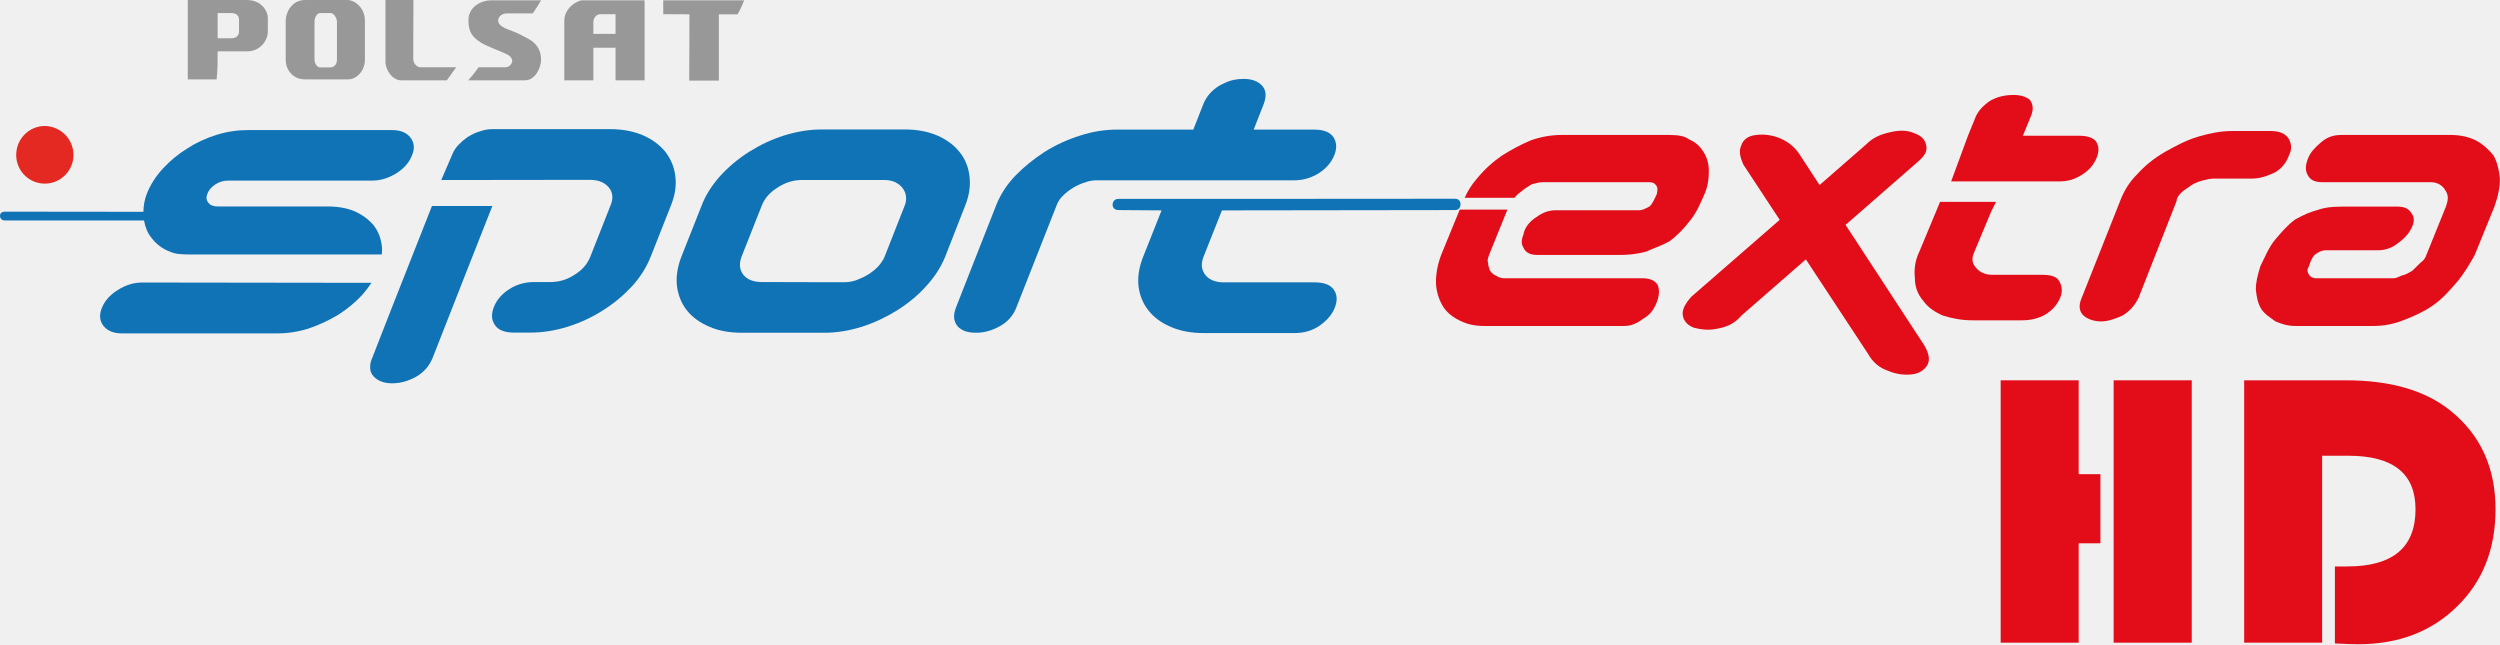
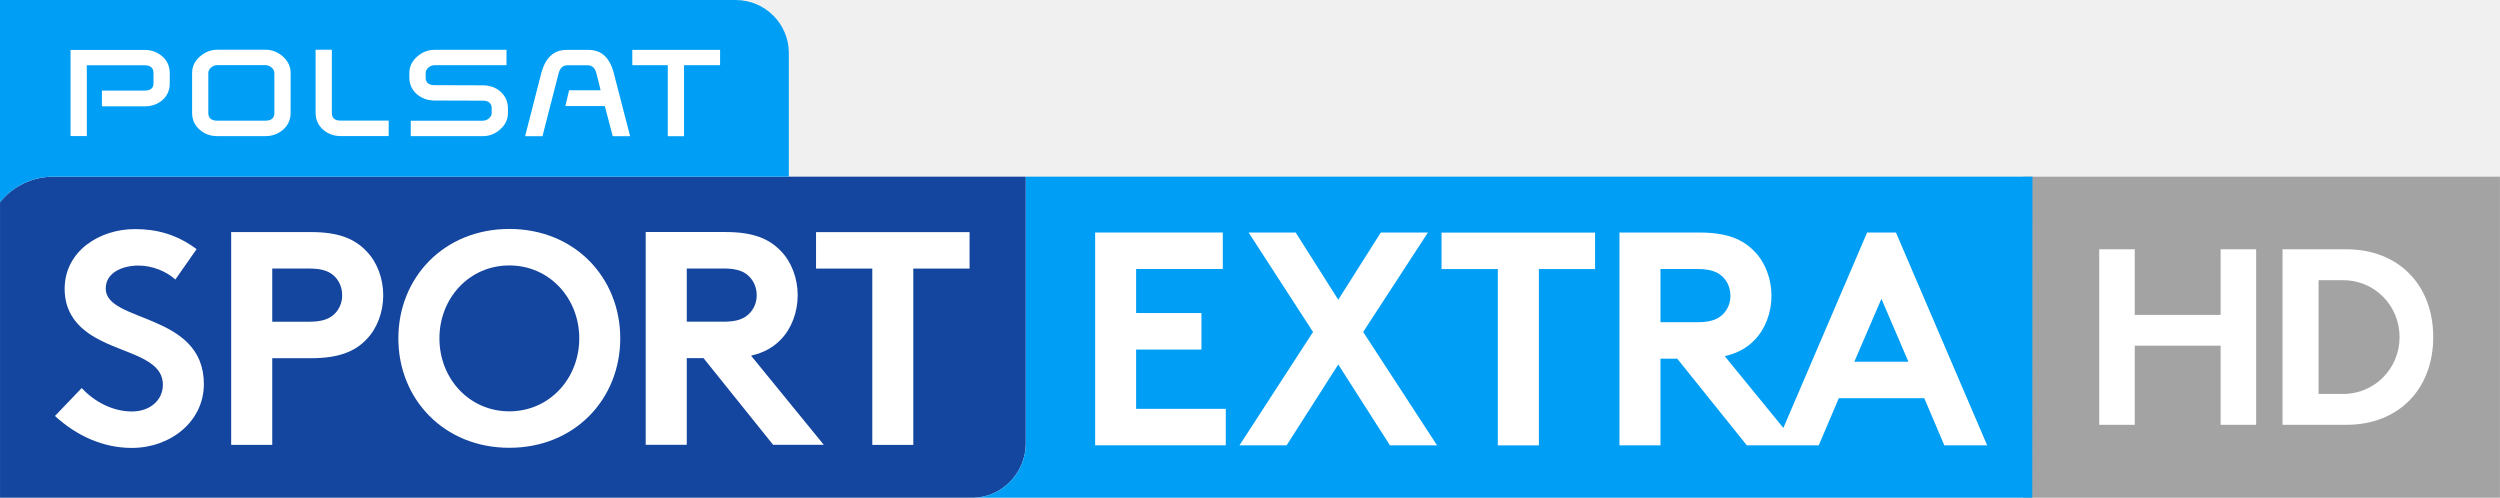
- <svg xmlns="http://www.w3.org/2000/svg" height="154.6" width="600" version="1.1" viewBox="0 0 158.75 40.905">
-   <g transform="translate(28.726 -154.08)">
-     <g fill="#e30c19">
-       <g fill-rule="evenodd">
-         <path d="m92.132 162.38c-0.242-0.01-0.504 0.02-0.799 0.09-0.599 0.12-1.142 0.35-1.546 0.77l-2.97 2.59-1.228-1.88c-0.292-0.48-0.716-0.84-1.245-1.07-0.521-0.23-1.067-0.29-1.541-0.23-0.529 0.05-0.821 0.29-0.949 0.64-0.17 0.36-0.109 0.71 0.128 1.25l2.304 3.5-5.62 4.89c-0.419 0.48-0.593 0.85-0.532 1.19 0.055 0.3 0.237 0.59 0.7 0.77 0.425 0.11 0.951 0.19 1.549 0.05 0.59-0.11 1.061-0.34 1.471-0.82l4.092-3.57 3.95 6c0.295 0.53 0.723 0.89 1.255 1.07 0.537 0.23 1.066 0.29 1.546 0.23 0.46-0.05 0.769-0.29 0.934-0.54 0.243-0.35 0.115-0.82-0.165-1.3l-4.999-7.65 4.525-3.95c0.474-0.41 0.7-0.7 0.59-1.12-0.07-0.35-0.295-0.59-0.772-0.76-0.214-0.09-0.436-0.14-0.678-0.15z" />
-         <path d="m103.46 165.19c0.47-0.29 0.77-0.65 0.94-1.07 0.17-0.41 0.17-0.7 0-1.01-0.17-0.29-0.58-0.41-1.12-0.41h-3.553l0.483-1.18c0.22-0.48 0.17-0.83-0.06-1.12-0.244-0.19-0.599-0.29-1.012-0.29-0.527 0-1.006 0.1-1.475 0.36-0.419 0.28-0.769 0.63-0.942 1.05l-0.48 1.18-1.069 2.9h6.858c0.54 0 0.95-0.12 1.43-0.41" />
-         <path d="m102.03 171.93c-0.16-0.3-0.53-0.4-1.12-0.4h-3.131c-0.477 0-0.827-0.19-1.058-0.48-0.249-0.3-0.249-0.6-0.066-1l1.069-2.56 0.298-0.59h-3.556l-0.243 0.59-1.066 2.56c-0.286 0.58-0.347 1.18-0.286 1.7 0 0.54 0.17 1.01 0.529 1.43 0.292 0.41 0.702 0.7 1.251 0.94 0.59 0.18 1.18 0.3 1.885 0.3h3.145c0.529 0 1.049-0.12 1.459-0.36 0.47-0.28 0.77-0.65 0.95-1.06s0.12-0.78-0.06-1.07" />
-         <path d="m117.9 170.98c-0.13 0.18-0.13 0.36 0 0.55 0.05 0.1 0.23 0.22 0.41 0.22h4.97c0.11 0 0.29-0.07 0.52-0.18 0.24-0.04 0.42-0.16 0.66-0.3 0.18-0.17 0.35-0.34 0.53-0.52 0.19-0.12 0.3-0.3 0.36-0.48l1.24-3.07c0.06-0.18 0.12-0.36 0.12-0.54 0-0.23-0.06-0.35-0.18-0.53-0.06-0.11-0.17-0.23-0.36-0.35-0.12-0.06-0.29-0.13-0.53-0.13h-6.87c-0.46 0-0.76-0.11-0.93-0.41-0.19-0.3-0.19-0.64 0-1.12 0.17-0.41 0.47-0.7 0.83-1.01 0.41-0.35 0.82-0.46 1.28-0.46h6.93c0.59 0 1.13 0.11 1.6 0.34 0.47 0.25 0.83 0.59 1.13 0.96 0.23 0.41 0.35 0.89 0.41 1.47 0 0.53-0.11 1.12-0.35 1.78l-1.25 3.07c-0.29 0.53-0.65 1.14-1.12 1.71-0.47 0.54-0.94 1.09-1.54 1.5-0.58 0.4-1.24 0.7-1.89 0.94-0.59 0.24-1.25 0.36-1.9 0.36h-4.91c-0.54 0-0.88-0.12-1.29-0.29-0.35-0.26-0.66-0.43-0.9-0.78-0.23-0.37-0.3-0.78-0.35-1.25 0-0.48 0.12-0.93 0.29-1.48 0.24-0.47 0.54-1.23 0.96-1.71 0.41-0.48 0.75-0.88 1.24-1.25 0.64-0.35 0.94-0.47 1.54-0.64 0.53-0.18 1.18-0.18 1.65-0.18h3.32c0.41 0 0.7 0.12 0.88 0.41 0.12 0.18 0.24 0.41 0.06 0.83-0.17 0.41-0.47 0.76-0.89 1.06-0.35 0.3-0.82 0.47-1.24 0.47h-3.37c-0.19 0-0.41 0.08-0.65 0.25-0.18 0.12-0.36 0.53-0.41 0.76" />
-         <path d="m114.28 165.42c0.53 0 1.01-0.18 1.49-0.41 0.46-0.29 0.71-0.65 0.88-1.13 0.18-0.34 0.12-0.71-0.05-1-0.19-0.29-0.53-0.48-1.13-0.48h-2.49c-0.65 0-1.35 0.13-2.13 0.36-0.77 0.23-1.42 0.59-2.07 0.95-0.72 0.41-1.3 0.89-1.78 1.42-0.53 0.52-0.88 1.12-1.12 1.77l-2.42 6.1c-0.18 0.41-0.18 0.78 0.06 1.06 0.23 0.24 0.65 0.43 1.18 0.43 0.46 0 0.94-0.19 1.35-0.37 0.49-0.3 0.77-0.64 1.02-1.12l2.42-6.16c0-0.18 0.11-0.34 0.3-0.53 0.17-0.18 0.42-0.29 0.65-0.48 0.17-0.11 0.47-0.23 0.71-0.29s0.48-0.12 0.7-0.12" />
-         <path d="m62.808 170.22c-0.228 0.58-0.35 1.19-0.35 1.76 0 0.54 0.174 1.09 0.411 1.5 0.234 0.4 0.59 0.7 1.064 0.94 0.479 0.24 0.942 0.36 1.604 0.36h8.863c0.479 0 0.841-0.18 1.248-0.48 0.417-0.24 0.662-0.59 0.824-1.01 0.182-0.46 0.182-0.83 0.067-1.11-0.18-0.31-0.541-0.43-0.951-0.43h-8.814c-0.179 0-0.358-0.07-0.532-0.18-0.118-0.04-0.24-0.16-0.355-0.3-0.058-0.17-0.122-0.34-0.122-0.52-0.06-0.12 0-0.3 0.064-0.48l1.165-2.88h-3.027" />
-         <path d="m79.435 163.71c-0.176-0.29-0.468-0.6-0.893-0.77-0.295-0.24-0.772-0.29-1.298-0.29h-6.802c-0.653 0-1.298 0.11-1.957 0.34-0.589 0.25-1.243 0.59-1.824 0.96-0.598 0.41-1.124 0.89-1.601 1.47-0.335 0.38-0.581 0.78-0.78 1.22h3.165c0.164-0.22 0.344-0.33 0.566-0.51 0.122-0.11 0.362-0.23 0.532-0.35 0.24-0.06 0.477-0.13 0.659-0.13h6.796c0.243 0 0.361 0.07 0.474 0.25 0.067 0.12 0.067 0.3 0 0.53-0.113 0.23-0.292 0.66-0.474 0.77-0.234 0.12-0.41 0.23-0.644 0.23h-5.267c-0.419 0-0.83 0.12-1.24 0.43-0.474 0.29-0.772 0.71-0.836 1.12-0.167 0.41-0.115 0.64 0 0.82 0.122 0.31 0.425 0.47 0.894 0.47h5.2c0.532 0 1.136-0.05 1.717-0.22 0.537-0.25 0.832-0.3 1.486-0.66 0.462-0.35 0.881-0.78 1.234-1.24 0.425-0.48 0.717-1.18 0.957-1.72 0.234-0.53 0.286-1.01 0.286-1.49 0-0.47-0.119-0.88-0.35-1.23" />
+ <svg xmlns="http://www.w3.org/2000/svg" height="119.44" width="600" version="1.1" viewBox="0 0 158.75 31.602">
+   <g transform="translate(24.671 -316.72)">
+     <path d="m-21.292 327.94c-1.36 0.005-2.587 0.631-3.378 1.617v18.767h61.769c1.843 0 3.337-1.566 3.367-3.393v-16.991z" fill="#14469f" />
+     <rect height="20.384" width="30.276" y="327.94" x="103.8" fill="#a3a3a3" />
+     <path d="m40.469 327.94v16.991c-0.031 1.827-1.525 3.393-3.367 3.393h67.277l0.01-20.384z" fill="#009ef5" />
+     <g fill="#fff">
+       <path d="m47.473 333.8v2.798h4.148v2.32h-4.148v3.763h5.693v2.315h-8.295v-13.511h8.105v2.315z" />
+       <path d="m61.89 337.8 4.692 7.197h-2.993l-3.28-5.133-3.28 5.133h-2.993l4.671-7.197-4.091-6.314h2.988l2.705 4.266 2.7-4.266h2.993z" />
+       <path d="m76.616 331.49v2.315h-3.568v11.196h-2.608v-11.196h-3.573v-2.315z" />
+       <path d="m93.079 339.69 1.72-3.994 1.714 3.994zm-9.953-2.51h-2.356v-3.378h2.356c0.888 0 1.329 0.216 1.643 0.544 0.287 0.308 0.441 0.714 0.441 1.155 0 0.447-0.154 0.832-0.441 1.14-0.313 0.329-0.755 0.539-1.643 0.539m12.597-5.693h-1.833l-5.318 12.407-3.722-4.558c0.832-0.19 1.432-0.539 1.904-1.037 0.678-0.693 1.063-1.735 1.063-2.798s-0.385-2.105-1.063-2.798c-0.755-0.796-1.776-1.217-3.516-1.217h-5.072v13.511h2.603v-5.503h1.063l4.42 5.503h4.569l1.273-2.993h5.426l1.273 2.993h2.721z" />
+       <path d="m-19.483 341.36c0.775 0.847 1.951 1.489 3.183 1.489 1.16 0 1.971-0.719 1.971-1.699 0-1.74-2.51-1.951-4.322-3.013-1.063-0.616-1.915-1.545-1.915-3.07 0-2.413 2.223-3.799 4.461-3.799 1.371 0 2.644 0.323 3.917 1.273l-1.35 1.93c-0.539-0.503-1.448-0.888-2.336-0.888-0.986 0-2.084 0.421-2.084 1.463 0 2.182 6.232 1.509 6.232 6.062 0 2.397-2.141 4.055-4.574 4.055-1.812 0-3.491-0.755-4.882-2.028z" />
+       <path d="m-5.028 337.15c0.888 0 1.329-0.216 1.643-0.539 0.287-0.313 0.441-0.698 0.441-1.14 0-0.447-0.154-0.852-0.441-1.16-0.313-0.329-0.755-0.539-1.643-0.539h-2.356v3.378zm-2.356 2.315v5.503h-2.608v-13.511h5.082c1.735 0 2.757 0.421 3.511 1.217 0.678 0.693 1.063 1.735 1.063 2.798s-0.385 2.105-1.063 2.798c-0.734 0.775-1.776 1.196-3.511 1.196z" />
+       <path d="m7.672 342.84c2.546 0 4.44-2.084 4.44-4.635 0-2.546-1.894-4.63-4.44-4.63-2.551 0-4.44 2.084-4.44 4.63 0 2.551 1.889 4.635 4.44 4.635m0-11.581c4.168 0 7.043 3.106 7.043 6.945 0 3.845-2.875 6.95-7.043 6.95-4.168 0-7.048-3.106-7.048-6.95 0-3.84 2.88-6.945 7.048-6.945" />
+       <path d="m18.939 333.77h2.356c0.888 0 1.329 0.21 1.637 0.539 0.293 0.308 0.447 0.714 0.447 1.16 0 0.441-0.154 0.826-0.447 1.14-0.308 0.323-0.749 0.539-1.637 0.539h-2.356zm8.701 11.196-4.62-5.662c0.832-0.19 1.432-0.539 1.904-1.037 0.672-0.693 1.058-1.735 1.058-2.798s-0.385-2.105-1.058-2.798c-0.755-0.796-1.776-1.217-3.516-1.217h-5.077v13.511h2.608v-5.503h1.063l4.42 5.503z" />
+       <path d="m36.896 331.46v2.315h-3.573v11.196h-2.603v-11.196h-3.573v-2.315z" />
+     </g>
+     <path d="m-24.671 329.56v-12.838h46.718c1.863 0 3.373 1.509 3.373 3.367v7.849h-46.703c-1.365 0-2.592 0.631-3.388 1.622" fill="#009ef5" />
+     <g fill="#fff">
+       <g>
+         <path d="m-13.892 322.01c0 0.436-0.154 0.791-0.462 1.063-0.308 0.267-0.688 0.4-1.135 0.4h-2.71v-1.001h2.71c0.375 0 0.565-0.154 0.565-0.462v-0.647c0-0.329-0.19-0.498-0.565-0.498h-3.67v4.497h-1.032v-5.472h4.697c0.447 0 0.821 0.139 1.135 0.416 0.308 0.272 0.467 0.626 0.467 1.057z" />
+         <path d="m-6.217 323.88c0 0.436-0.159 0.791-0.472 1.068-0.313 0.277-0.693 0.416-1.129 0.416h-3.054c-0.441 0-0.816-0.139-1.129-0.416-0.313-0.277-0.472-0.631-0.472-1.068v-2.52c0-0.411 0.164-0.76 0.493-1.047 0.323-0.287 0.698-0.436 1.109-0.436h3.054c0.416 0 0.785 0.149 1.114 0.436 0.323 0.287 0.488 0.637 0.488 1.047zm-1.032 0.01v-2.531c0-0.133-0.062-0.252-0.18-0.354-0.123-0.098-0.246-0.149-0.39-0.149h-3.059c-0.139 0-0.267 0.051-0.385 0.149-0.118 0.103-0.18 0.221-0.18 0.354v2.531c0 0.329 0.19 0.493 0.565 0.493h3.059c0.38 0 0.57-0.164 0.57-0.493" />
+         <path d="m0.009 325.36h-3.044c-0.441 0-0.816-0.139-1.129-0.416-0.308-0.277-0.467-0.631-0.467-1.068v-3.999h1.032v4.014c0 0.329 0.185 0.488 0.565 0.488h3.044z" />
+         <path d="m7.492 320.86h-4.569c-0.144 0-0.272 0.051-0.39 0.149-0.118 0.103-0.175 0.221-0.175 0.354v0.272c0 0.329 0.185 0.493 0.565 0.493l3.054 0.01c0.441 0 0.816 0.128 1.124 0.39 0.318 0.287 0.483 0.642 0.483 1.078v0.282c0 0.411-0.169 0.765-0.493 1.047-0.323 0.287-0.693 0.431-1.109 0.431h-4.569v-0.98h4.569c0.139 0 0.272-0.046 0.39-0.144 0.118-0.098 0.18-0.216 0.18-0.354v-0.282c0-0.329-0.19-0.493-0.57-0.493l-3.059-0.01c-0.436 0-0.811-0.133-1.129-0.406-0.313-0.277-0.472-0.626-0.472-1.063v-0.272c0-0.411 0.164-0.755 0.493-1.047 0.323-0.287 0.698-0.431 1.109-0.431h4.569z" />
+         <path d="m15.342 325.37h-1.104l-0.503-1.915h-2.505l0.236-1.001h2.002c-0.041-0.169-0.18-0.76-0.272-1.093-0.087-0.329-0.277-0.498-0.56-0.498h-1.263c-0.293 0-0.477 0.169-0.57 0.503l-1.027 4.004h-1.103l1.027-4.004c0.262-0.986 0.796-1.478 1.607-1.478h1.396c0.816 0 1.35 0.493 1.602 1.478z" />
+         <path d="m21.054 320.86h-2.289v4.507h-1.032v-4.507h-2.253v-0.975h5.575z" />
      </g>
-       <g>
-         <path d="m110.45 194.89h-4.96v-16.66h4.96v16.66z" />
-         <path d="m104.65 184.19v4.39h-1.38v6.31h-4.953v-16.66h4.953v5.96" />
-         <path d="m118.73 183.02v11.87h-4.95v-16.66h6.45c2.84 0 5.05 0.64 6.65 1.93 1.91 1.54 2.86 3.62 2.86 6.26 0 2.52-0.81 4.58-2.44 6.17-1.63 1.6-3.72 2.4-6.29 2.4-0.3 0-0.79-0.02-1.47-0.05v-4.89h0.79c2.89 0 4.33-1.21 4.33-3.63 0-2.27-1.42-3.4-4.26-3.4" />
-       </g>
-     </g>
-     <g fill="#999899" fill-rule="evenodd">
-       <path d="m8.239 154.1c-0.236 0-1.119 0.41-1.132 1.3v3.78h1.844v-2.07h0.712 0.698v2.07h1.844v-5.08h-2.542-1.423zm1.186 0.88h0.238 0.698v1.25h-0.698-0.712v-0.71c0-0.3 0.171-0.54 0.474-0.54z" />
-       <path d="m-9.348 154.08c-0.883 0-1.236 0.83-1.236 1.31v2.49c0 0.59 0.407 1.24 1.236 1.24h1.305 1.423c0.527 0 1.065-0.53 1.065-1.24v-2.49c0-0.77-0.592-1.31-1.132-1.31h-1.356-1.305zm0.949 0.83h0.356 0.303c0.238 0 0.409 0.36 0.409 0.53v2.44c0 0.29-0.185 0.48-0.423 0.48h-0.289-0.356c-0.185 0-0.356-0.24-0.356-0.48v-2.44c0-0.29 0.185-0.53 0.356-0.53z" />
-       <path d="m-16.803 154.08v5.04h1.831c0.067-0.59 0.067-1.19 0.067-1.78h0.67 1.213c0.829 0 1.303-0.71 1.303-1.24v-0.9c0-0.35-0.342-1.12-1.356-1.12h-1.16-2.568zm1.898 0.83h0.67 0.212c0.303 0 0.474 0.18 0.474 0.41v0.78c0 0.17-0.118 0.41-0.474 0.41h-0.212-0.67v-1.6z" />
-       <path d="m18.106 154.99h-1.185v4.21h-1.884c0.014-1.37 0.014-2.85 0.014-4.21-0.54 0-1.067-0.01-1.661-0.01v-0.88h5.139c-0.12 0.3-0.238 0.59-0.423 0.89" />
-       <path d="m3.38 158.35c0.236 0 0.421-0.23 0.421-0.4 0-0.19-0.185-0.36-0.356-0.43-0.474-0.23-1.185-0.47-1.594-0.71-0.539-0.35-0.843-0.64-0.83-1.47 0-0.83 0.83-1.24 1.423-1.24h3.187c-0.236 0.41-0.527 0.83-0.527 0.83h-1.659c-0.303 0-0.541 0.22-0.541 0.46 0 0.23 0.238 0.42 0.712 0.59 0.541 0.19 1.067 0.48 1.37 0.66 0.527 0.36 0.645 0.83 0.645 1.24 0 0.47-0.354 1.3-1.014 1.3h-3.609c0.356-0.4 0.659-0.83 0.659-0.83" />
-       <path d="m-0.35 159.18h-2.898c-0.594 0-1.014-0.71-1.001-1.18v-3.92h1.777c-0.012 1.31-0.012 3.44-0.012 3.75 0 0.34 0.303 0.52 0.421 0.52h2.306c-0.303 0.43-0.594 0.83-0.594 0.83" />
-     </g>
-     <path d="m-24.061 163.92c0 1-0.818 1.82-1.818 1.82-1.015 0-1.819-0.82-1.819-1.82 0-1.02 0.818-1.84 1.819-1.84 1.014 0.02 1.818 0.84 1.818 1.84" fill-rule="evenodd" fill="#e42822" />
-     <g fill="#1073b6" fill-rule="evenodd">
-       <path d="m-1.297 167.16-2.544 6.45-1.25 3.2c-0.039 0.08-0.067 0.17-0.092 0.25-0.053 0.24-0.053 0.45 0 0.62 0.039 0.12 0.106 0.22 0.197 0.32 0.263 0.27 0.647 0.42 1.146 0.42h0.028c0.527 0 1.028-0.15 1.514-0.42 0.487-0.28 0.832-0.68 1.042-1.19l2.174-5.54 1.62-4.11h-1.62-2.213z" />
-       <path d="m-19.701 172.02c-0.528 0-1.055 0.16-1.554 0.48-0.502 0.31-0.83 0.7-1.001 1.13-0.185 0.45-0.146 0.83 0.104 1.15 0.264 0.32 0.645 0.47 1.174 0.47h9.867c0.658 0 1.317-0.1 1.987-0.31 0.672-0.23 1.292-0.52 1.872-0.87 0.58-0.37 1.093-0.79 1.541-1.28 0.21-0.24 0.395-0.48 0.527-0.69 0.014-0.02 0.039-0.05 0.053-0.06h-0.053l-14.517-0.02z" />
-       <path d="m-12.997 162.34c-0.658 0-1.329 0.1-2.001 0.31-0.658 0.21-1.292 0.5-1.858 0.87-0.58 0.36-1.093 0.79-1.541 1.28s-0.777 1.01-1.001 1.57c-0.159 0.4-0.212 0.78-0.224 1.16 0 0-8.314-0.01-8.787-0.01-0.342 0-0.317 0.27-0.317 0.27s-0.012 0.29 0.317 0.29h8.827c0.078 0.42 0.224 0.81 0.487 1.12 0.289 0.37 0.671 0.69 1.186 0.87 0.355 0.15 0.605 0.16 1.238 0.17h11.487 0.698c0.028-0.19 0.028-0.39 0-0.58-0.065-0.5-0.238-0.92-0.527-1.29-0.053-0.06-0.106-0.12-0.171-0.18-0.264-0.28-0.606-0.5-1.014-0.69-0.501-0.21-1.079-0.31-1.74-0.31h-6.981c-0.264 0-0.462-0.08-0.58-0.24-0.132-0.16-0.146-0.36-0.053-0.58 0.092-0.24 0.263-0.42 0.501-0.58 0.25-0.16 0.501-0.24 0.777-0.24h9.09 0.079c0.423 0 0.857-0.1 1.264-0.31 0.092-0.04 0.185-0.1 0.277-0.15 0.501-0.32 0.83-0.7 1-1.15 0.185-0.43 0.145-0.81-0.104-1.13-0.25-0.32-0.647-0.47-1.173-0.47h-1.343-7.813z" />
-       <path d="m2.548 162.28c-0.264 0-0.527 0.04-0.79 0.14-0.263 0.07-0.513 0.19-0.751 0.34-0.026 0.02-0.065 0.05-0.091 0.06-0.199 0.14-0.369 0.29-0.529 0.46-0.183 0.19-0.315 0.4-0.395 0.61l-0.698 1.62h1.622l7.85-0.01c0.527 0.01 0.91 0.17 1.174 0.49 0.25 0.31 0.289 0.69 0.104 1.13l-1.278 3.24c-0.185 0.48-0.513 0.86-1 1.16-0.474 0.32-0.989 0.47-1.555 0.47h-1.026c-0.554 0-1.081 0.14-1.555 0.44-0.488 0.31-0.818 0.69-1.001 1.16-0.171 0.44-0.145 0.81 0.065 1.12 0.21 0.33 0.619 0.49 1.225 0.49h1.028c0.804 0 1.594-0.13 2.398-0.38 0.79-0.25 1.542-0.6 2.226-1.04 0.698-0.44 1.304-0.95 1.844-1.53 0.527-0.58 0.922-1.22 1.186-1.89l1.277-3.23c0.264-0.66 0.356-1.27 0.278-1.87-0.067-0.58-0.289-1.09-0.633-1.54-0.356-0.44-0.83-0.79-1.422-1.05-0.593-0.25-1.291-0.39-2.068-0.39h-7.484z" />
-       <path d="m23.469 162.3c-0.792 0-1.594 0.13-2.398 0.38-0.79 0.25-1.528 0.6-2.228 1.04-0.684 0.43-1.303 0.95-1.844 1.54-0.526 0.6-0.922 1.21-1.171 1.87l-1.278 3.23c-0.264 0.67-0.356 1.31-0.289 1.89 0.079 0.59 0.289 1.11 0.631 1.54s0.818 0.78 1.409 1.03c0.58 0.26 1.278 0.39 2.082 0.39h5.151 0.093c0.79 0 1.566-0.13 2.37-0.38 0.791-0.25 1.542-0.61 2.24-1.04 0.711-0.45 1.331-0.96 1.858-1.55 0.54-0.59 0.935-1.21 1.199-1.86l1.067-2.73 0.197-0.5c0.263-0.66 0.355-1.28 0.277-1.88-0.053-0.48-0.21-0.93-0.474-1.33-0.053-0.06-0.106-0.14-0.159-0.21-0.356-0.45-0.83-0.79-1.422-1.05-0.593-0.25-1.277-0.38-2.068-0.38h-5.178-0.065zm-1.266 3.21h1.331 3.912c0.238 0 0.462 0.05 0.659 0.13 0.199 0.1 0.356 0.22 0.474 0.37 0.12 0.16 0.198 0.33 0.224 0.53 0.027 0.2 0 0.4-0.079 0.59l-1.278 3.25c-0.078 0.19-0.21 0.39-0.381 0.59-0.185 0.2-0.395 0.37-0.645 0.53-0.238 0.15-0.501 0.27-0.765 0.37-0.263 0.09-0.513 0.13-0.764 0.13h-1.357l-3.886-0.01c-0.539 0-0.936-0.16-1.186-0.48-0.236-0.32-0.263-0.7-0.092-1.15l1.278-3.23c0.171-0.44 0.501-0.83 1.002-1.14 0.486-0.32 1.001-0.48 1.553-0.48z" />
-       <path d="m50.237 159.09c-0.434 0-0.829 0.08-1.213 0.27-0.118 0.05-0.236 0.11-0.355 0.18-0.474 0.3-0.803 0.69-0.987 1.16l-0.633 1.61h-4.86c-0.765 0-1.53 0.12-2.332 0.38-0.792 0.25-1.541 0.59-2.241 1.03-0.698 0.45-1.317 0.95-1.87 1.52-0.54 0.56-0.935 1.18-1.199 1.83l-2.186 5.56-0.383 0.98c-0.183 0.47-0.157 0.85 0.08 1.16 0.079 0.1 0.183 0.18 0.303 0.25 0.224 0.13 0.527 0.19 0.895 0.19 0.515 0 1.014-0.14 1.515-0.42 0.488-0.27 0.844-0.67 1.04-1.18l2.584-6.56c0.078-0.19 0.21-0.39 0.395-0.56 0.185-0.19 0.395-0.34 0.631-0.49 0.238-0.14 0.487-0.26 0.764-0.34 0.264-0.1 0.502-0.13 0.738-0.13h8.101 4.427c0.567 0 1.08-0.15 1.567-0.45 0.476-0.31 0.805-0.69 0.989-1.16 0.171-0.42 0.146-0.81-0.053-1.12-0.21-0.32-0.619-0.49-1.225-0.49h-3.847l0.633-1.61c0.197-0.51 0.157-0.91-0.106-1.19-0.275-0.29-0.672-0.42-1.172-0.42z" />
-       <path d="m63.66 166.7-14.636 0.01h-6.731c-0.356 0-0.368 0.34-0.368 0.34s-0.041 0.37 0.382 0.37c0.42 0 2.726 0.02 2.726 0.02l-1.171 2.95c-0.264 0.67-0.356 1.29-0.291 1.88 0.078 0.59 0.291 1.1 0.633 1.53 0.356 0.44 0.816 0.79 1.423 1.04 0.592 0.26 1.29 0.39 2.08 0.39h1.317 4.453c0.619 0 1.146-0.16 1.608-0.48 0.46-0.33 0.777-0.7 0.948-1.13 0.171-0.44 0.159-0.82-0.053-1.13-0.211-0.32-0.618-0.48-1.237-0.48h-5.719-0.039c-0.527 0-0.922-0.16-1.172-0.47-0.249-0.33-0.291-0.7-0.118-1.15l1.172-2.95h0.157l14.636-0.02c0.382 0 0.356-0.37 0.356-0.37s0.026-0.35-0.356-0.35z" />
+       <path d="m120.27 332.55v11.146h4.056c3.297 0 5.513-2.249 5.513-5.573s-2.216-5.573-5.513-5.573zm2.289 1.962h1.57c1.983 0 3.573 1.612 3.573 3.612 0 2-1.59 3.612-3.573 3.612h-1.57z" fill-rule="evenodd" />
+       <path d="m108.63 332.55v11.146h2.256v-5.025h5.453v5.025h2.256v-11.146h-2.256v4.166h-5.453v-4.166z" fill-rule="evenodd" />
    </g>
  </g>
</svg>
